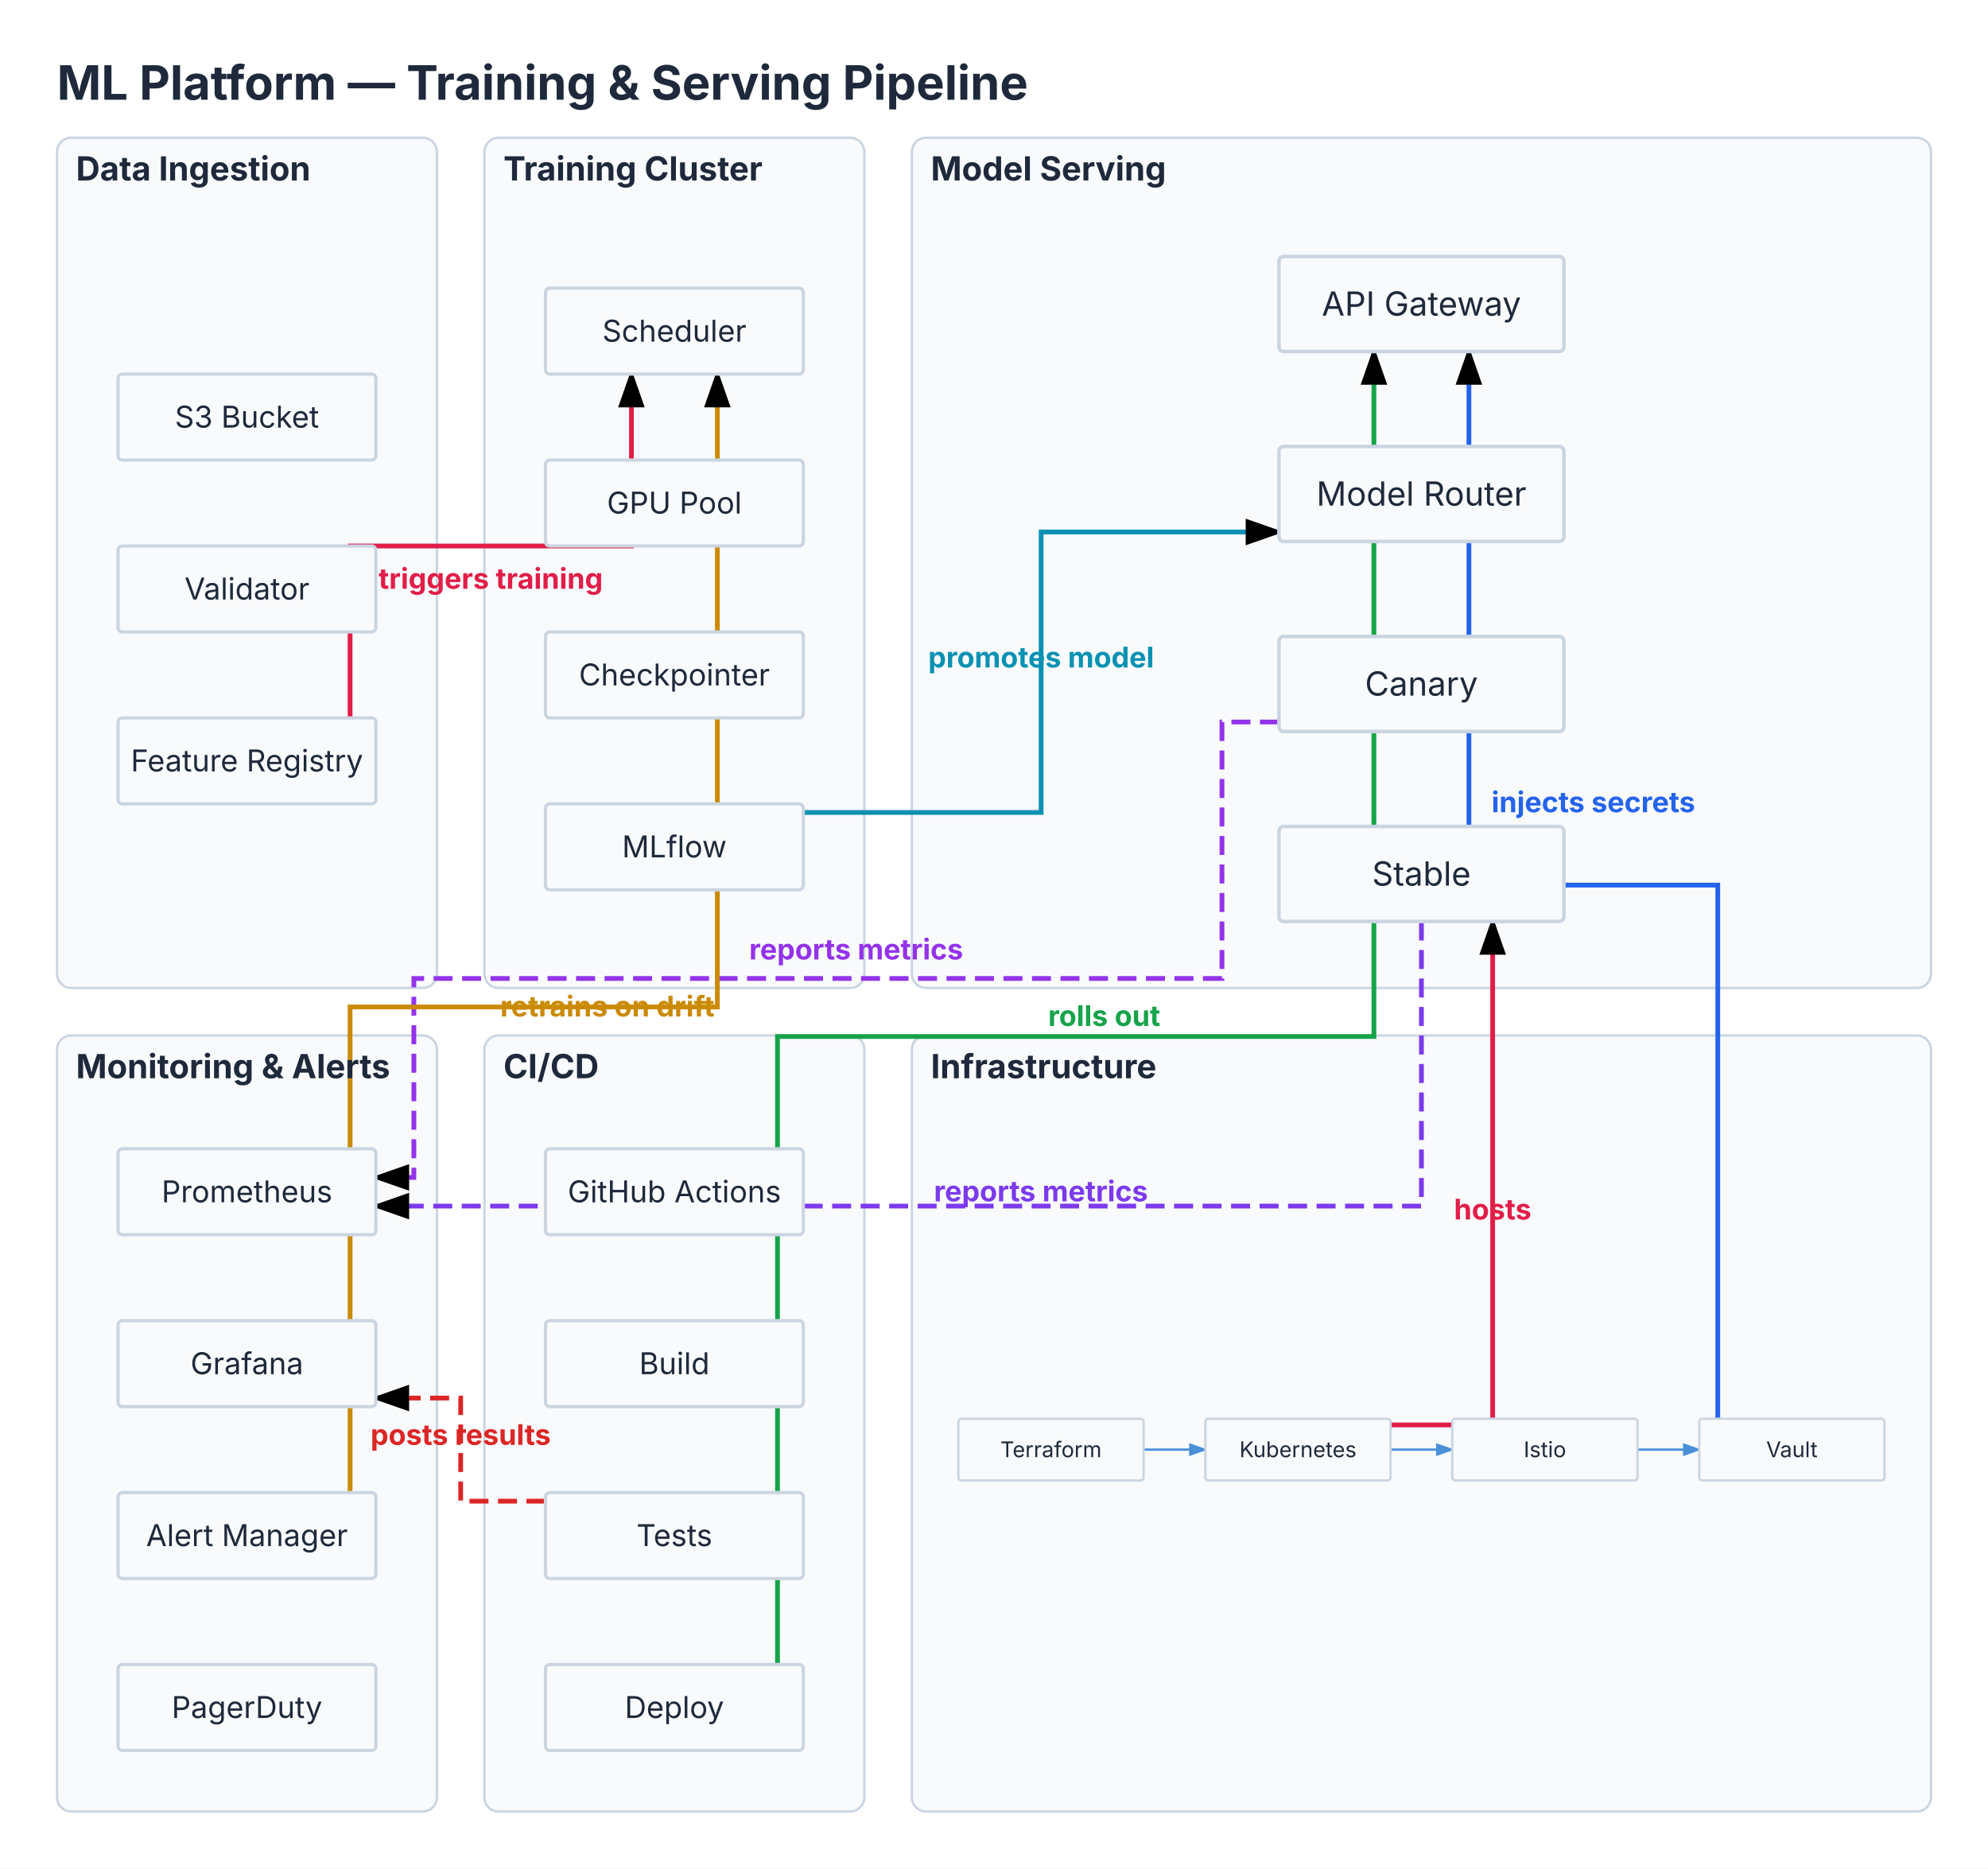
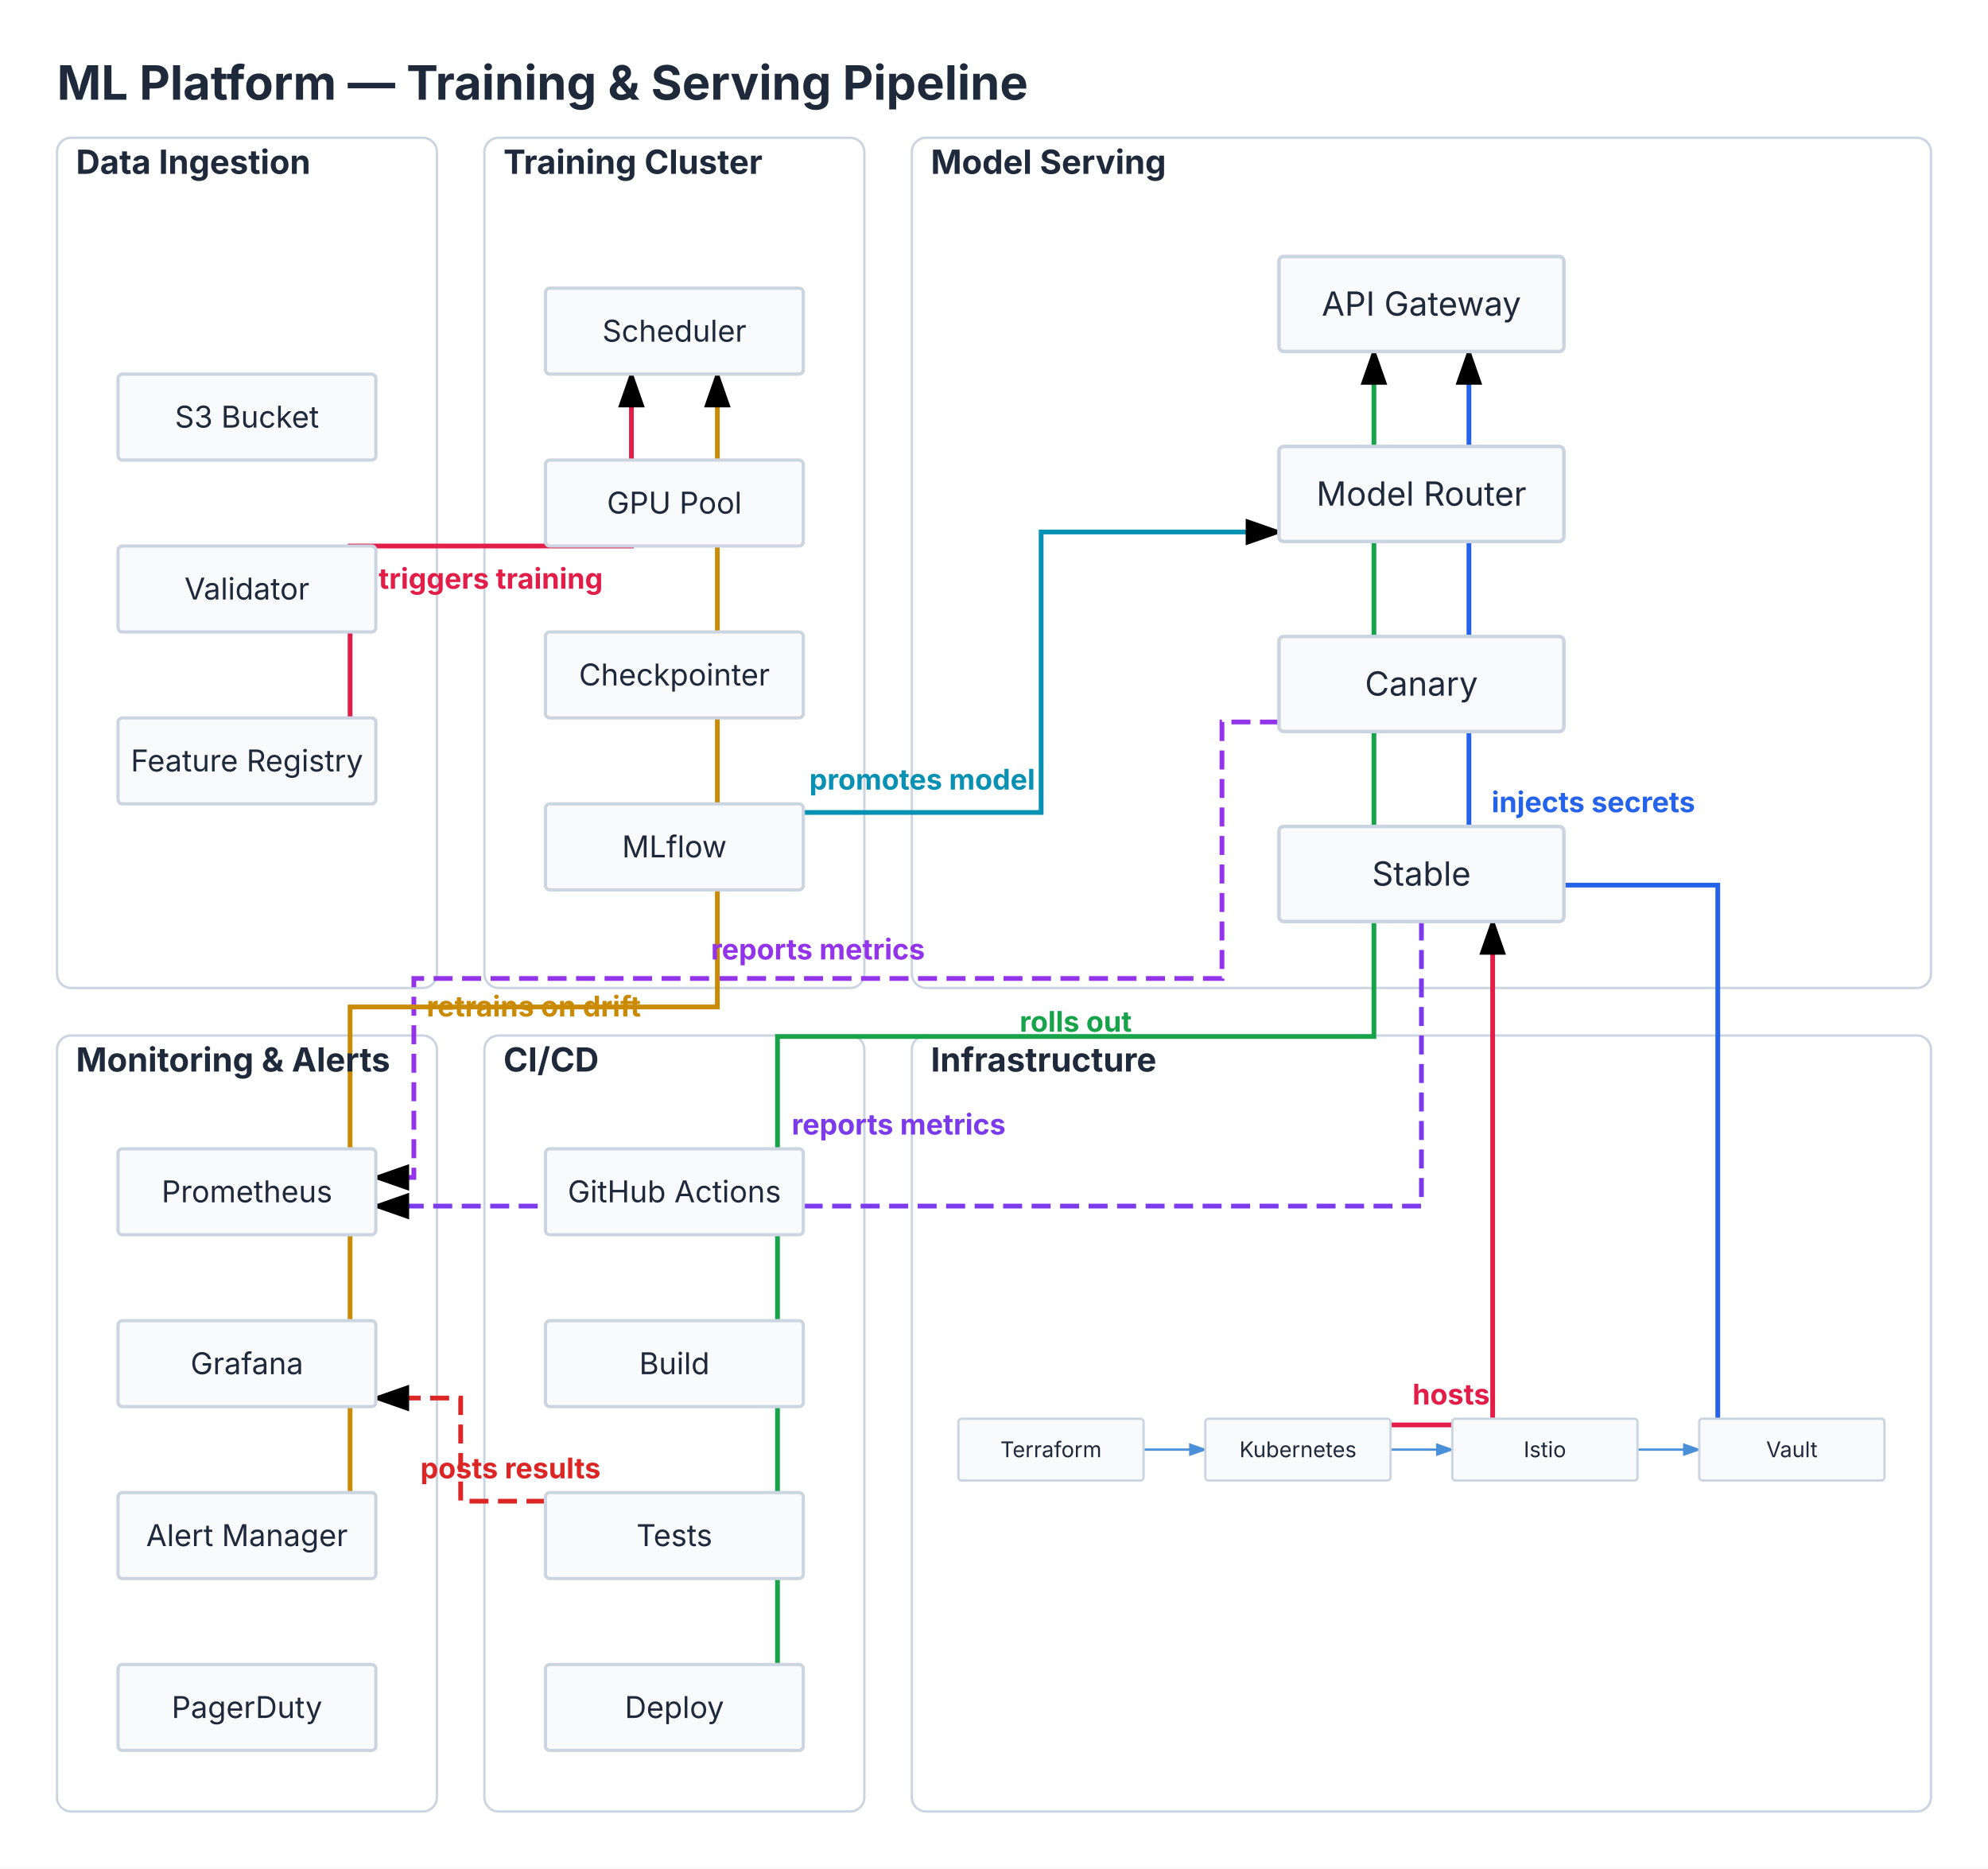
<svg xmlns="http://www.w3.org/2000/svg" viewBox="0 0 837.2 786.762" width="837.2" height="786.762">
  <defs>
    <marker id="triton-arrow" markerWidth="8" markerHeight="5.6" refX="7" refY="2.8" orient="auto">
      <polygon points="0 0, 8 2.8, 0 5.6" fill="#4A90D9" />
    </marker>
    <marker id="triton-crosslink-arrow" markerWidth="8" markerHeight="5.6" refX="7" refY="2.8" orient="auto">
      <polygon points="0 0, 8 2.8, 0 5.6" fill="currentColor" />
    </marker>
  </defs>
-   <rect width="100%" height="100%" fill="#FFFFFF" />
+   <rect x="0" y="0" width="837.2" height="786.762" fill="#FFFFFF" />
  <text x="24" y="42" font-size="20" font-family="Inter, system-ui, -apple-system, sans-serif" fill="#1E293B" font-weight="bold">ML Platform — Training &amp; Serving Pipeline</text>
-   <rect x="24" y="58" width="160" height="358" fill="#F8FAFC" stroke="#CBD5E1" stroke-width="1" rx="6" />
-   <rect x="204" y="58" width="160" height="358" fill="#F8FAFC" stroke="#CBD5E1" stroke-width="1" rx="6" />
-   <rect x="384" y="58" width="429.2" height="358" fill="#F8FAFC" stroke="#CBD5E1" stroke-width="1" rx="6" />
-   <rect x="24" y="436" width="160" height="326.762" fill="#F8FAFC" stroke="#CBD5E1" stroke-width="1" rx="6" />
-   <rect x="204" y="436" width="160" height="326.762" fill="#F8FAFC" stroke="#CBD5E1" stroke-width="1" rx="6" />
-   <rect x="384" y="436" width="429.2" height="326.762" fill="#F8FAFC" stroke="#CBD5E1" stroke-width="1" rx="6" />
+   <rect x="24" y="58" width="160" height="358" fill="#FFFFFF" stroke="#CBD5E1" stroke-width="1" rx="6" />
+   <rect x="204" y="58" width="160" height="358" fill="#FFFFFF" stroke="#CBD5E1" stroke-width="1" rx="6" />
+   <rect x="384" y="58" width="429.2" height="358" fill="#FFFFFF" stroke="#CBD5E1" stroke-width="1" rx="6" />
+   <rect x="24" y="436" width="160" height="326.762" fill="#FFFFFF" stroke="#CBD5E1" stroke-width="1" rx="6" />
+   <rect x="204" y="436" width="160" height="326.762" fill="#FFFFFF" stroke="#CBD5E1" stroke-width="1" rx="6" />
+   <rect x="384" y="436" width="429.2" height="326.762" fill="#FFFFFF" stroke="#CBD5E1" stroke-width="1" rx="6" />
  <path d="M 147.429 302.286 L 147.429 229.905 L 265.905 229.905 L 265.905 157.524" stroke="#E11D48" stroke-width="2" fill="none" marker-end="url(#triton-crosslink-arrow)" />
  <path d="M 338.286 342.095 L 438.443 342.095 L 438.443 224 L 538.6 224" stroke="#0891B2" stroke-width="2" fill="none" marker-end="url(#triton-crosslink-arrow)" />
  <path d="M 538.6 304 L 514.6 304 L 514.6 412 L 174.286 412 L 174.286 495.778 L 158.286 495.778" stroke="#9333EA" stroke-width="2" fill="none" stroke-dasharray="8 4" marker-end="url(#triton-crosslink-arrow)">
    <animate attributeName="stroke-dashoffset" from="0" to="-12" dur="0.8s" repeatCount="indefinite" />
  </path>
  <path d="M 598.6 388 L 598.6 507.841 L 158.286 507.841" stroke="#7C3AED" stroke-width="2" fill="none" stroke-dasharray="8 4" marker-end="url(#triton-crosslink-arrow)">
    <animate attributeName="stroke-dashoffset" from="0" to="-12" dur="0.8s" repeatCount="indefinite" />
  </path>
  <path d="M 147.429 628.476 L 147.429 424 L 302.095 424 L 302.095 157.524" stroke="#CA8A04" stroke-width="2" fill="none" marker-end="url(#triton-crosslink-arrow)" />
  <path d="M 327.429 700.857 L 327.429 436.429 L 578.6 436.429 L 578.6 148" stroke="#16A34A" stroke-width="2" fill="none" marker-end="url(#triton-crosslink-arrow)" />
  <path d="M 229.714 632.095 L 194 632.095 L 194 588.667 L 158.286 588.667" stroke="#DC2626" stroke-width="2" fill="none" stroke-dasharray="8 4" marker-end="url(#triton-crosslink-arrow)">
    <animate attributeName="stroke-dashoffset" from="0" to="-12" dur="0.8s" repeatCount="indefinite" />
  </path>
  <path d="M 585.6 599.981 L 628.6 599.981 L 628.6 388" stroke="#E11D48" stroke-width="2" fill="none" marker-end="url(#triton-crosslink-arrow)" />
  <path d="M 723.4 597.381 L 723.4 372.69 L 618.6 372.69 L 618.6 148" stroke="#2563EB" stroke-width="2" fill="none" marker-end="url(#triton-crosslink-arrow)" />
-   <text x="32" y="76" font-size="14" font-family="Inter, system-ui, -apple-system, sans-serif" fill="#1E293B" font-weight="bold">Data Ingestion</text>
+   <text x="32" y="73.2" font-size="14" font-family="Inter, system-ui, -apple-system, sans-serif" fill="#1E293B" text-anchor="start" font-weight="bold">Data Ingestion</text>
  <g transform="translate(28, 135.8095) scale(0.9047619)">
    <g id="s3">
      <rect x="24" y="24" width="120" height="40" fill="#F8FAFC" stroke="#CBD5E1" stroke-width="1.5" rx="2" />
      <text x="84" y="48.9" font-size="14" font-family="Inter, system-ui, -apple-system, sans-serif" fill="#1E293B" text-anchor="middle">S3 Bucket</text>
    </g>
    <g id="validator">
      <rect x="24" y="104" width="120" height="40" fill="#F8FAFC" stroke="#CBD5E1" stroke-width="1.5" rx="2" />
      <text x="84" y="128.9" font-size="14" font-family="Inter, system-ui, -apple-system, sans-serif" fill="#1E293B" text-anchor="middle">Validator</text>
    </g>
    <g id="registry">
      <rect x="24" y="184" width="120" height="40" fill="#F8FAFC" stroke="#CBD5E1" stroke-width="1.5" rx="2" />
      <text x="84" y="208.9" font-size="14" font-family="Inter, system-ui, -apple-system, sans-serif" fill="#1E293B" text-anchor="middle">Feature Registry</text>
    </g>
  </g>
-   <text x="212" y="76" font-size="14" font-family="Inter, system-ui, -apple-system, sans-serif" fill="#1E293B" font-weight="bold">Training Cluster</text>
+   <text x="212" y="73.2" font-size="14" font-family="Inter, system-ui, -apple-system, sans-serif" fill="#1E293B" text-anchor="start" font-weight="bold">Training Cluster</text>
  <g transform="translate(208, 99.61905) scale(0.9047619)">
    <g id="scheduler">
      <rect x="24" y="24" width="120" height="40" fill="#F8FAFC" stroke="#CBD5E1" stroke-width="1.5" rx="2" />
      <text x="84" y="48.9" font-size="14" font-family="Inter, system-ui, -apple-system, sans-serif" fill="#1E293B" text-anchor="middle">Scheduler</text>
    </g>
    <g id="gpu">
      <rect x="24" y="104" width="120" height="40" fill="#F8FAFC" stroke="#CBD5E1" stroke-width="1.5" rx="2" />
      <text x="84" y="128.9" font-size="14" font-family="Inter, system-ui, -apple-system, sans-serif" fill="#1E293B" text-anchor="middle">GPU Pool</text>
    </g>
    <g id="checkpointer">
      <rect x="24" y="184" width="120" height="40" fill="#F8FAFC" stroke="#CBD5E1" stroke-width="1.5" rx="2" />
      <text x="84" y="208.9" font-size="14" font-family="Inter, system-ui, -apple-system, sans-serif" fill="#1E293B" text-anchor="middle">Checkpointer</text>
    </g>
    <g id="mlflow">
      <rect x="24" y="264" width="120" height="40" fill="#F8FAFC" stroke="#CBD5E1" stroke-width="1.5" rx="2" />
      <text x="84" y="288.9" font-size="14" font-family="Inter, system-ui, -apple-system, sans-serif" fill="#1E293B" text-anchor="middle">MLflow</text>
    </g>
  </g>
-   <text x="392" y="76" font-size="14" font-family="Inter, system-ui, -apple-system, sans-serif" fill="#1E293B" font-weight="bold">Model Serving</text>
+   <text x="392" y="73.2" font-size="14" font-family="Inter, system-ui, -apple-system, sans-serif" fill="#1E293B" text-anchor="start" font-weight="bold">Model Serving</text>
  <g transform="translate(514.6, 84) scale(1)">
    <g id="gateway">
      <rect x="24" y="24" width="120" height="40" fill="#F8FAFC" stroke="#CBD5E1" stroke-width="1.5" rx="2" />
      <text x="84" y="48.9" font-size="14" font-family="Inter, system-ui, -apple-system, sans-serif" fill="#1E293B" text-anchor="middle">API Gateway</text>
    </g>
    <g id="router">
      <rect x="24" y="104" width="120" height="40" fill="#F8FAFC" stroke="#CBD5E1" stroke-width="1.5" rx="2" />
      <text x="84" y="128.9" font-size="14" font-family="Inter, system-ui, -apple-system, sans-serif" fill="#1E293B" text-anchor="middle">Model Router</text>
    </g>
    <g id="canary">
      <rect x="24" y="184" width="120" height="40" fill="#F8FAFC" stroke="#CBD5E1" stroke-width="1.5" rx="2" />
      <text x="84" y="208.9" font-size="14" font-family="Inter, system-ui, -apple-system, sans-serif" fill="#1E293B" text-anchor="middle">Canary</text>
    </g>
    <g id="stable">
      <rect x="24" y="264" width="120" height="40" fill="#F8FAFC" stroke="#CBD5E1" stroke-width="1.5" rx="2" />
      <text x="84" y="288.9" font-size="14" font-family="Inter, system-ui, -apple-system, sans-serif" fill="#1E293B" text-anchor="middle">Stable</text>
    </g>
  </g>
-   <text x="32" y="454" font-size="14" font-family="Inter, system-ui, -apple-system, sans-serif" fill="#1E293B" font-weight="bold">Monitoring &amp; Alerts</text>
+   <text x="32" y="451.2" font-size="14" font-family="Inter, system-ui, -apple-system, sans-serif" fill="#1E293B" text-anchor="start" font-weight="bold">Monitoring &amp; Alerts</text>
  <g transform="translate(28, 462) scale(0.9047619)">
    <g id="prom">
      <rect x="24" y="24" width="120" height="40" fill="#F8FAFC" stroke="#CBD5E1" stroke-width="1.5" rx="2" />
      <text x="84" y="48.9" font-size="14" font-family="Inter, system-ui, -apple-system, sans-serif" fill="#1E293B" text-anchor="middle">Prometheus</text>
    </g>
    <g id="grafana">
      <rect x="24" y="104" width="120" height="40" fill="#F8FAFC" stroke="#CBD5E1" stroke-width="1.5" rx="2" />
      <text x="84" y="128.9" font-size="14" font-family="Inter, system-ui, -apple-system, sans-serif" fill="#1E293B" text-anchor="middle">Grafana</text>
    </g>
    <g id="alertmgr">
      <rect x="24" y="184" width="120" height="40" fill="#F8FAFC" stroke="#CBD5E1" stroke-width="1.5" rx="2" />
      <text x="84" y="208.9" font-size="14" font-family="Inter, system-ui, -apple-system, sans-serif" fill="#1E293B" text-anchor="middle">Alert Manager</text>
    </g>
    <g id="pager">
      <rect x="24" y="264" width="120" height="40" fill="#F8FAFC" stroke="#CBD5E1" stroke-width="1.5" rx="2" />
      <text x="84" y="288.9" font-size="14" font-family="Inter, system-ui, -apple-system, sans-serif" fill="#1E293B" text-anchor="middle">PagerDuty</text>
    </g>
  </g>
-   <text x="212" y="454" font-size="14" font-family="Inter, system-ui, -apple-system, sans-serif" fill="#1E293B" font-weight="bold">CI/CD</text>
+   <text x="212" y="451.2" font-size="14" font-family="Inter, system-ui, -apple-system, sans-serif" fill="#1E293B" text-anchor="start" font-weight="bold">CI/CD</text>
  <g transform="translate(208, 462) scale(0.9047619)">
    <g id="gh">
      <rect x="24" y="24" width="120" height="40" fill="#F8FAFC" stroke="#CBD5E1" stroke-width="1.5" rx="2" />
      <text x="84" y="48.9" font-size="14" font-family="Inter, system-ui, -apple-system, sans-serif" fill="#1E293B" text-anchor="middle">GitHub Actions</text>
    </g>
    <g id="build">
      <rect x="24" y="104" width="120" height="40" fill="#F8FAFC" stroke="#CBD5E1" stroke-width="1.5" rx="2" />
      <text x="84" y="128.9" font-size="14" font-family="Inter, system-ui, -apple-system, sans-serif" fill="#1E293B" text-anchor="middle">Build</text>
    </g>
    <g id="tests">
      <rect x="24" y="184" width="120" height="40" fill="#F8FAFC" stroke="#CBD5E1" stroke-width="1.5" rx="2" />
      <text x="84" y="208.9" font-size="14" font-family="Inter, system-ui, -apple-system, sans-serif" fill="#1E293B" text-anchor="middle">Tests</text>
    </g>
    <g id="deploy">
      <rect x="24" y="264" width="120" height="40" fill="#F8FAFC" stroke="#CBD5E1" stroke-width="1.5" rx="2" />
      <text x="84" y="288.9" font-size="14" font-family="Inter, system-ui, -apple-system, sans-serif" fill="#1E293B" text-anchor="middle">Deploy</text>
    </g>
  </g>
-   <text x="392" y="454" font-size="14" font-family="Inter, system-ui, -apple-system, sans-serif" fill="#1E293B" font-weight="bold">Infrastructure</text>
+   <text x="392" y="451.2" font-size="14" font-family="Inter, system-ui, -apple-system, sans-serif" fill="#1E293B" text-anchor="start" font-weight="bold">Infrastructure</text>
  <g transform="translate(388, 581.781) scale(0.65)">
    <path d="M 144 44 L 184 44" stroke="#4A90D9" stroke-width="1.5" fill="none" marker-end="url(#triton-arrow)" />
    <path d="M 304 44 L 344 44" stroke="#4A90D9" stroke-width="1.5" fill="none" marker-end="url(#triton-arrow)" />
    <path d="M 464 44 L 504 44" stroke="#4A90D9" stroke-width="1.5" fill="none" marker-end="url(#triton-arrow)" />
    <g id="terraform">
      <rect x="24" y="24" width="120" height="40" fill="#F8FAFC" stroke="#CBD5E1" stroke-width="1.5" rx="2" />
      <text x="84" y="48.9" font-size="14" font-family="Inter, system-ui, -apple-system, sans-serif" fill="#1E293B" text-anchor="middle">Terraform</text>
    </g>
    <g id="k8s">
      <rect x="184" y="24" width="120" height="40" fill="#F8FAFC" stroke="#CBD5E1" stroke-width="1.5" rx="2" />
      <text x="244" y="48.9" font-size="14" font-family="Inter, system-ui, -apple-system, sans-serif" fill="#1E293B" text-anchor="middle">Kubernetes</text>
    </g>
    <g id="istio">
      <rect x="344" y="24" width="120" height="40" fill="#F8FAFC" stroke="#CBD5E1" stroke-width="1.5" rx="2" />
      <text x="404" y="48.9" font-size="14" font-family="Inter, system-ui, -apple-system, sans-serif" fill="#1E293B" text-anchor="middle">Istio</text>
    </g>
    <g id="vault">
      <rect x="504" y="24" width="120" height="40" fill="#F8FAFC" stroke="#CBD5E1" stroke-width="1.5" rx="2" />
      <text x="564" y="48.9" font-size="14" font-family="Inter, system-ui, -apple-system, sans-serif" fill="#1E293B" text-anchor="middle">Vault</text>
    </g>
  </g>
  <text x="206.667" y="247.905" font-size="12" font-family="Inter, system-ui, -apple-system, sans-serif" fill="#E11D48" text-anchor="middle" font-weight="bold">triggers training</text>
-   <text x="438.443" y="281.048" font-size="12" font-family="Inter, system-ui, -apple-system, sans-serif" fill="#0891B2" text-anchor="middle" font-weight="bold">promotes model</text>
-   <text x="360.554" y="404" font-size="12" font-family="Inter, system-ui, -apple-system, sans-serif" fill="#9333EA" text-anchor="middle" font-weight="bold">reports metrics</text>
-   <text x="438.363" y="505.841" font-size="12" font-family="Inter, system-ui, -apple-system, sans-serif" fill="#7C3AED" text-anchor="middle" font-weight="bold">reports metrics</text>
-   <text x="255.762" y="428" font-size="12" font-family="Inter, system-ui, -apple-system, sans-serif" fill="#CA8A04" text-anchor="middle" font-weight="bold">retrains on drift</text>
-   <text x="465.014" y="432" font-size="12" font-family="Inter, system-ui, -apple-system, sans-serif" fill="#16A34A" text-anchor="middle" font-weight="bold">rolls out</text>
-   <text x="194" y="608.381" font-size="12" font-family="Inter, system-ui, -apple-system, sans-serif" fill="#DC2626" text-anchor="middle" font-weight="bold">posts results</text>
-   <text x="628.6" y="513.49" font-size="12" font-family="Inter, system-ui, -apple-system, sans-serif" fill="#E11D48" text-anchor="middle" font-weight="bold">hosts</text>
+   <text x="388.364" y="332.476" font-size="12" font-family="Inter, system-ui, -apple-system, sans-serif" fill="#0891B2" text-anchor="middle" font-weight="bold">promotes model</text>
+   <text x="344.443" y="404" font-size="12" font-family="Inter, system-ui, -apple-system, sans-serif" fill="#9333EA" text-anchor="middle" font-weight="bold">reports metrics</text>
+   <text x="378.443" y="477.714" font-size="12" font-family="Inter, system-ui, -apple-system, sans-serif" fill="#7C3AED" text-anchor="middle" font-weight="bold">reports metrics</text>
+   <text x="224.762" y="428" font-size="12" font-family="Inter, system-ui, -apple-system, sans-serif" fill="#CA8A04" text-anchor="middle" font-weight="bold">retrains on drift</text>
+   <text x="453.014" y="434.429" font-size="12" font-family="Inter, system-ui, -apple-system, sans-serif" fill="#16A34A" text-anchor="middle" font-weight="bold">rolls out</text>
+   <text x="214.986" y="622.476" font-size="12" font-family="Inter, system-ui, -apple-system, sans-serif" fill="#DC2626" text-anchor="middle" font-weight="bold">posts results</text>
+   <text x="611.1" y="591.381" font-size="12" font-family="Inter, system-ui, -apple-system, sans-serif" fill="#E11D48" text-anchor="middle" font-weight="bold">hosts</text>
  <text x="671" y="342" font-size="12" font-family="Inter, system-ui, -apple-system, sans-serif" fill="#2563EB" text-anchor="middle" font-weight="bold">injects secrets</text>
</svg>
